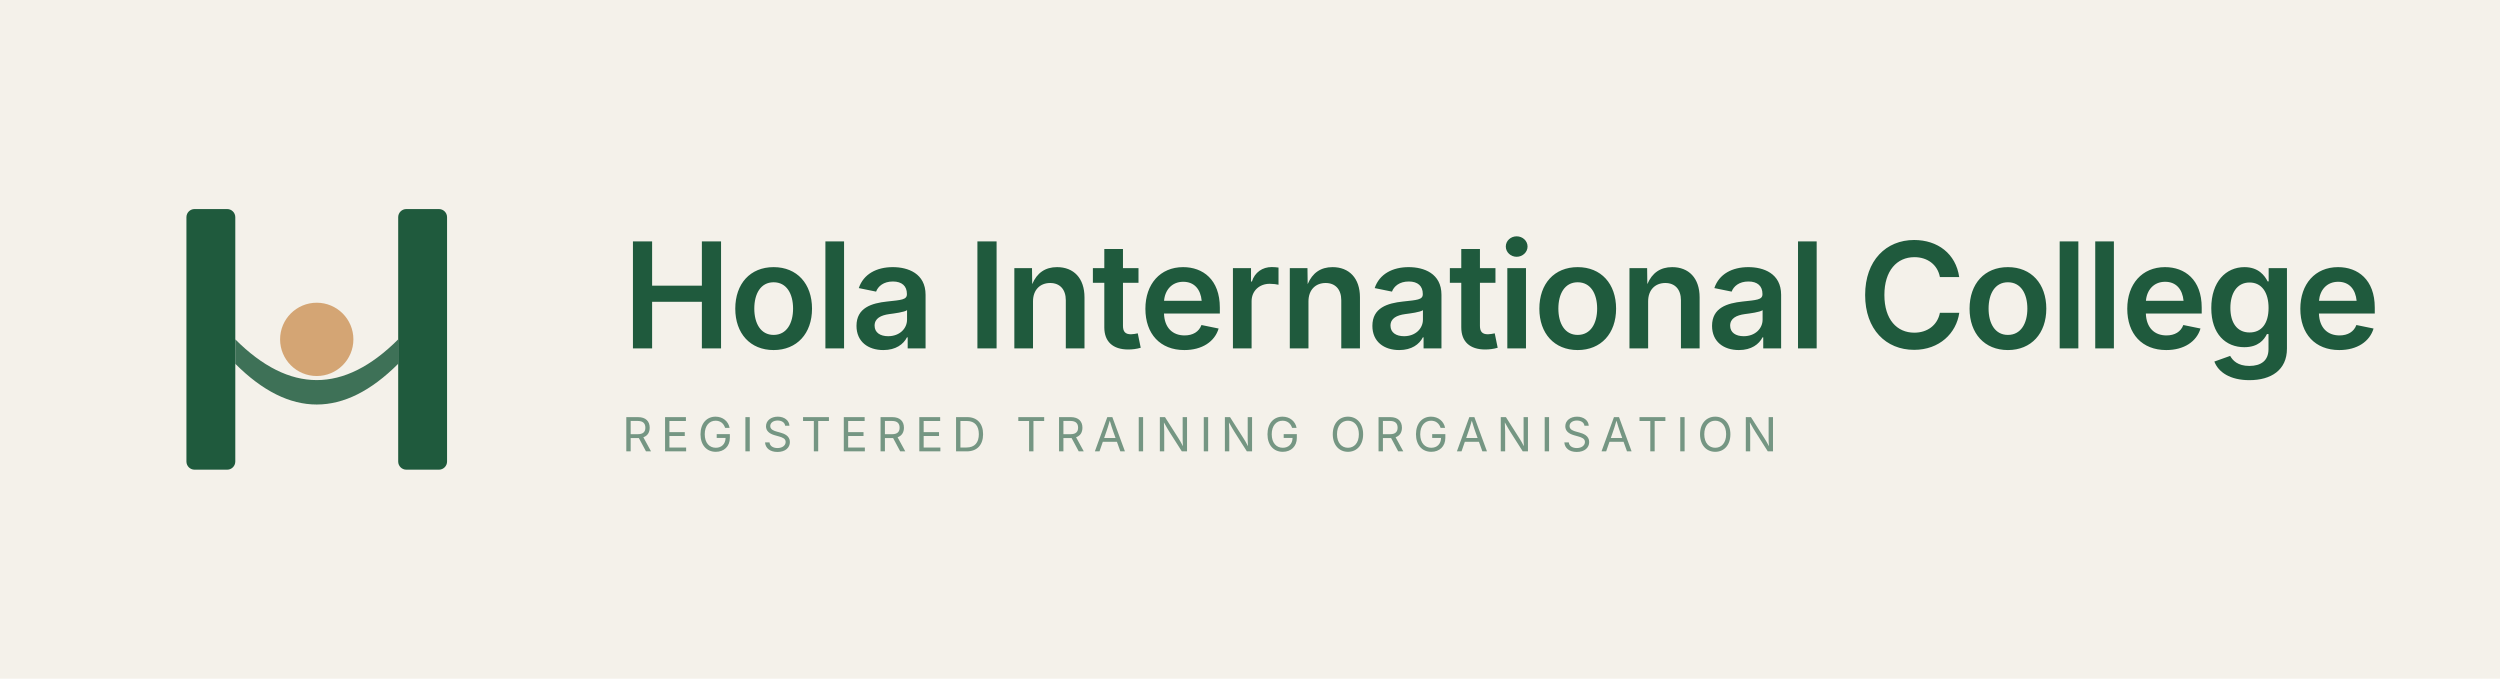
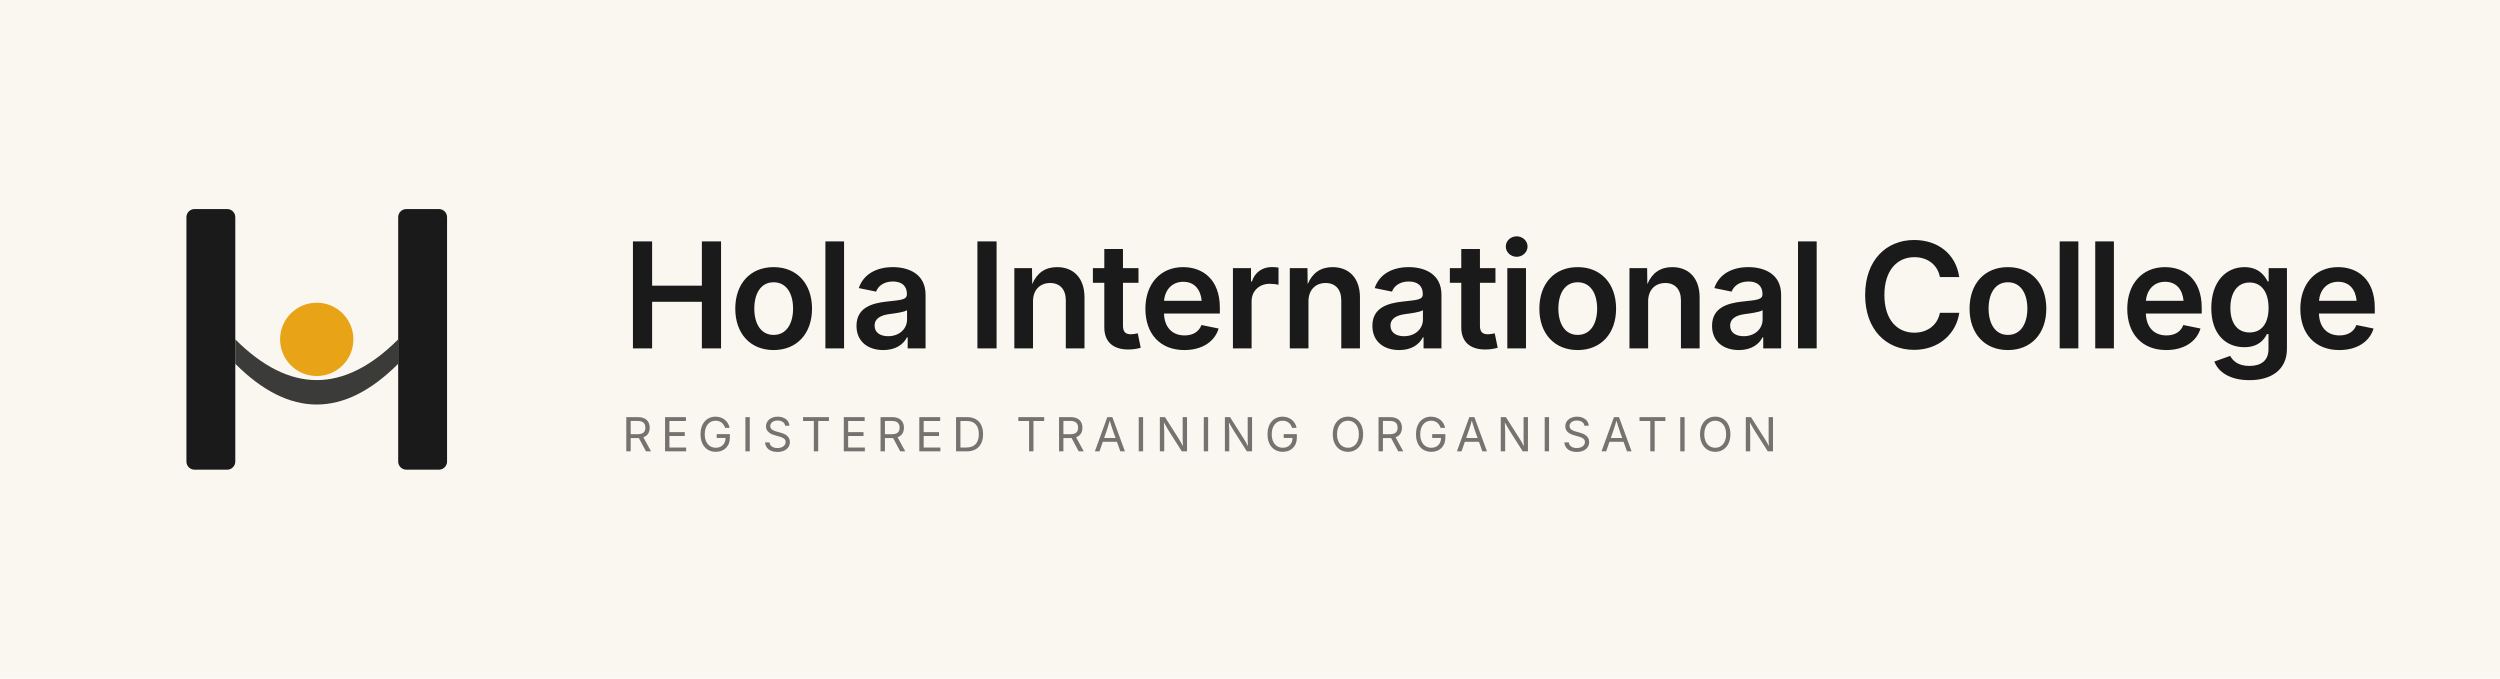
<svg xmlns="http://www.w3.org/2000/svg" viewBox="0 0 2210 600" width="2210" height="600">
-   <rect width="2210" height="600" fill="#F4F1EA" />
+   <rect width="2210" height="600" fill="#FAF7F0" />
  <g transform="translate(100, 120) scale(3.6)">
-     <rect x="18" y="18" width="12" height="64" rx="2" fill="#1F5A3D" />
-     <rect x="70" y="18" width="12" height="64" rx="2" fill="#1F5A3D" />
-     <circle cx="50" cy="50" r="9" fill="#D4A574" />
-     <path d="M 30 50 Q 50 70 70 50 L 70 56 Q 50 76 30 56 Z" fill="#1F5A3D" opacity="0.85" />
+     <rect x="18" y="18" width="12" height="64" rx="2" fill="#1A1A1A" />
+     <rect x="70" y="18" width="12" height="64" rx="2" fill="#1A1A1A" />
+     <circle cx="50" cy="50" r="9" fill="#E8A317" />
+     <path d="M 30 50 Q 50 70 70 50 L 70 56 Q 50 76 30 56 Z" fill="#1A1A1A" opacity="0.85" />
  </g>
-   <g font-family="Inter, system-ui, -apple-system, BlinkMacSystemFont, sans-serif" fill="#1F5A3D">
+   <g font-family="Inter, system-ui, -apple-system, BlinkMacSystemFont, sans-serif" fill="#1A1A1A">
    <text x="550" y="308" font-size="130" font-weight="600" letter-spacing="-2.6">Hola International College</text>
-     <text x="550" y="399" font-size="41.6" font-weight="400" letter-spacing="7.488" fill="#1F5A3D" opacity="0.6">REGISTERED TRAINING ORGANISATION</text>
+     <text x="550" y="399" font-size="41.6" font-weight="400" letter-spacing="7.488" fill="#1A1A1A" opacity="0.6">REGISTERED TRAINING ORGANISATION</text>
  </g>
</svg>
